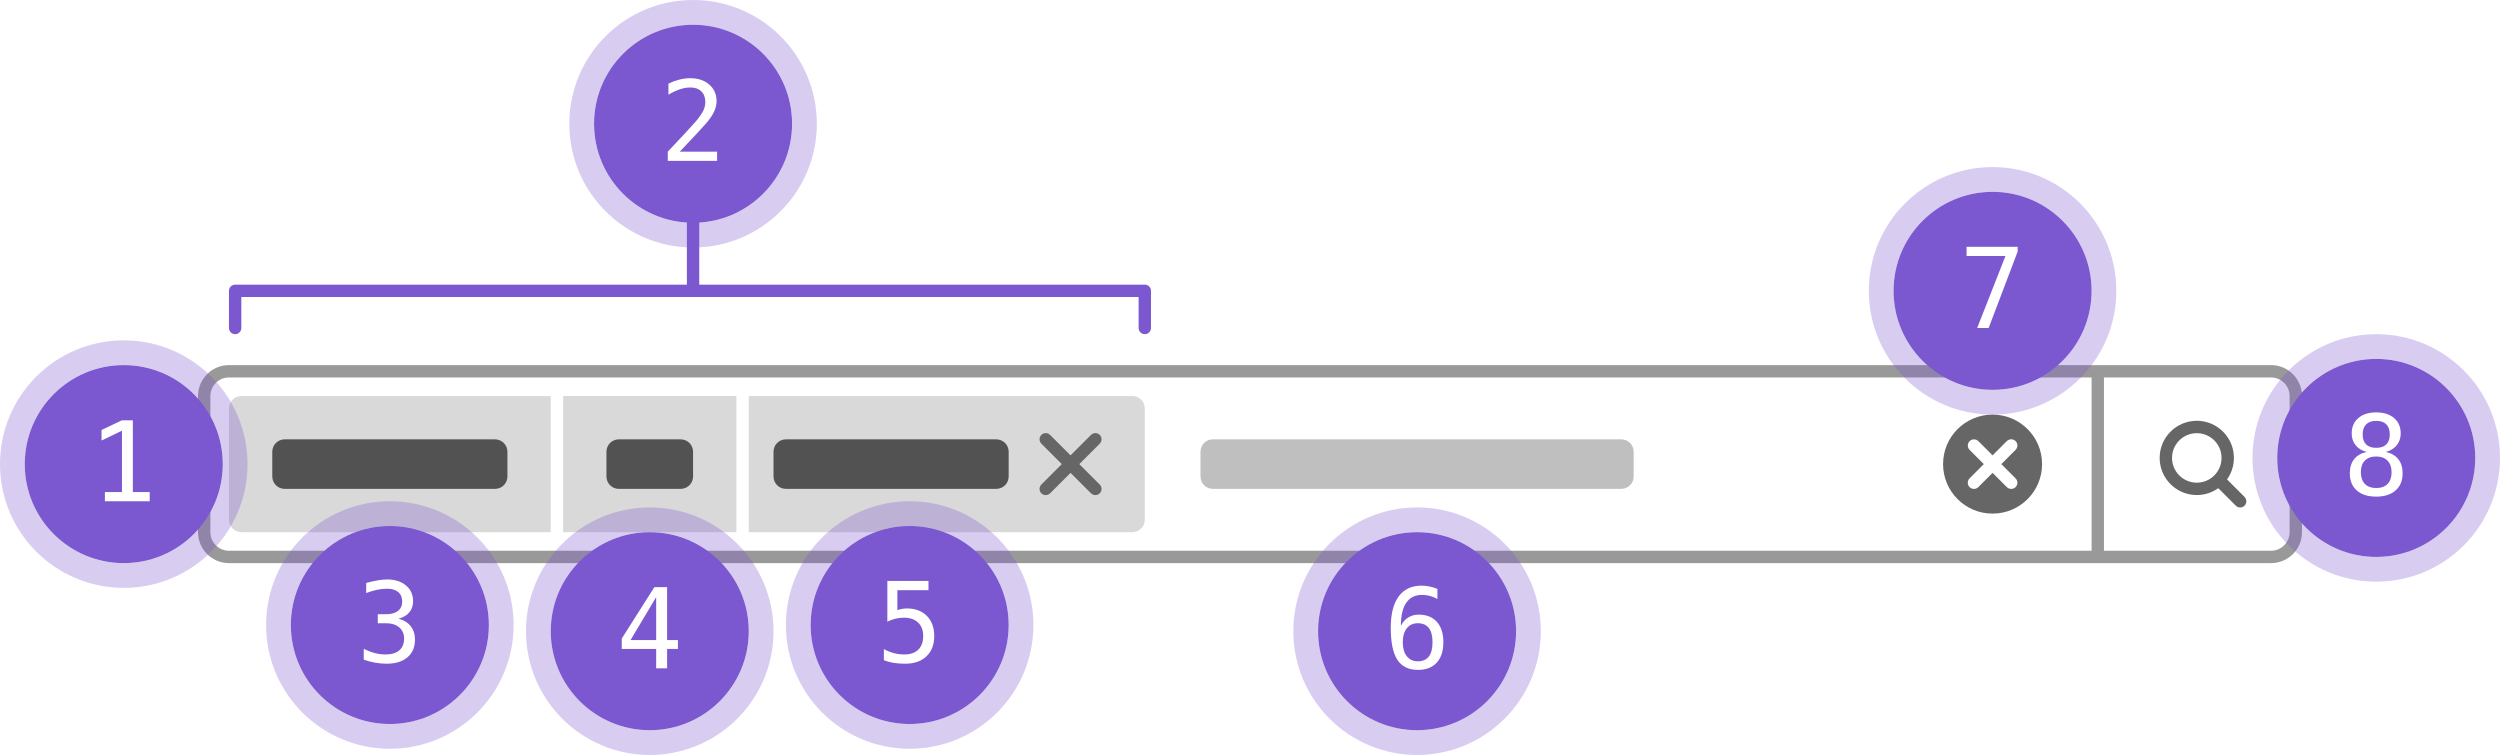
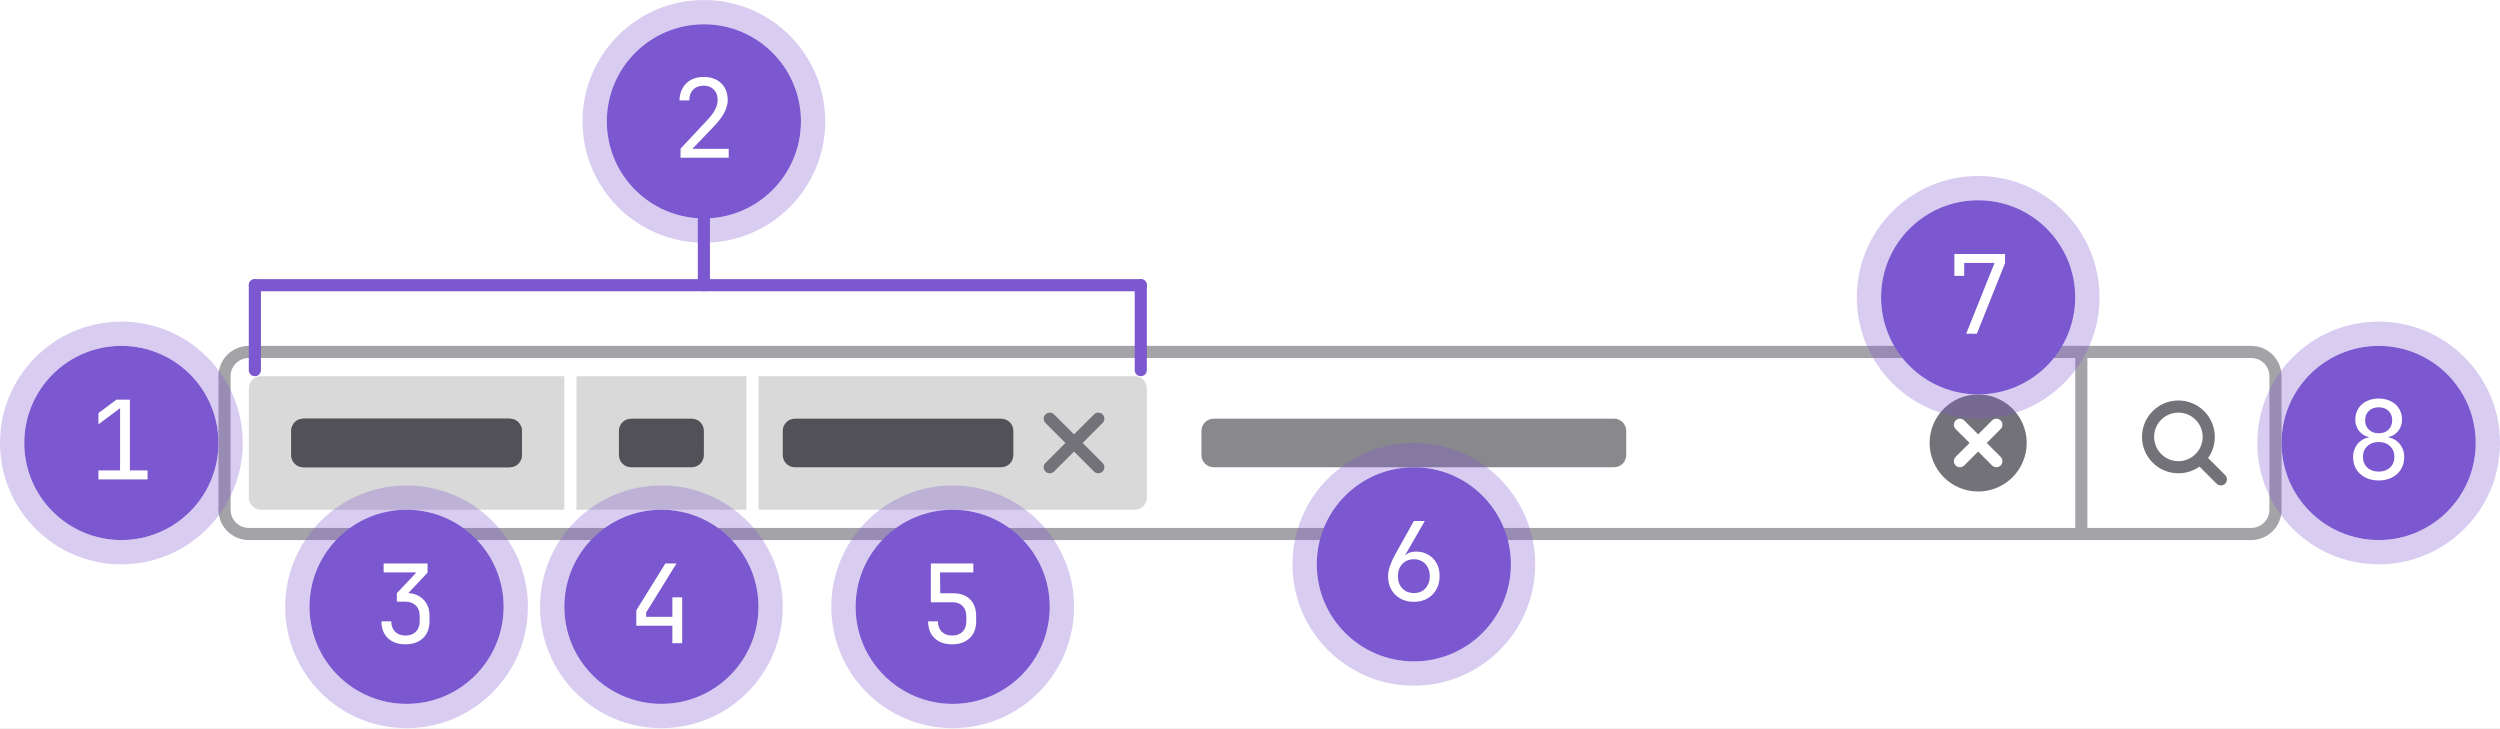
- <svg xmlns="http://www.w3.org/2000/svg" width="404" height="122" fill="none">
-   <g clip-path="url(#a)">
-     <path fill="#fff" d="M0 0h404v122H0z" />
-     <rect x="33" y="60" width="338" height="30" rx="4" fill="#fff" stroke="#999" stroke-width="2" />
-     <path fill-rule="evenodd" clip-rule="evenodd" d="M358.477 78.89a6 6 0 1 1 1.414-1.414l2.816 2.817a1 1 0 1 1-1.414 1.414l-2.816-2.816ZM359 74a4 4 0 1 1-8 0 4 4 0 0 1 8 0Z" fill="#666" />
-     <path d="M339 60v30" stroke="#999" stroke-width="2" />
-     <g clip-path="url(#b)">
-       <path fill-rule="evenodd" clip-rule="evenodd" d="M322 83a8 8 0 1 0 0-16 8 8 0 0 0 0 16Zm-3.707-11.707a1 1 0 0 1 1.414 0L322 73.586l2.293-2.293a1 1 0 1 1 1.414 1.414L323.414 75l2.293 2.293a1 1 0 1 1-1.414 1.414L322 76.414l-2.293 2.293a1 1 0 1 1-1.414-1.414L320.586 75l-2.293-2.293a1 1 0 0 1 0-1.414Z" fill="#666" />
+ <svg xmlns="http://www.w3.org/2000/svg" width="412" height="120" viewBox="0 0 412 120" fill="none">
+   <g clip-path="url(#clip0_10141_21073)">
+     <rect width="412" height="120" fill="white" />
+     <rect x="37" y="58" width="338" height="30" rx="4" fill="white" stroke="#A4A3A8" stroke-width="2" />
+     <path fill-rule="evenodd" clip-rule="evenodd" d="M362.477 76.891C361.496 77.589 360.296 78 359 78C355.686 78 353 75.314 353 72C353 68.686 355.686 66 359 66C362.314 66 365 68.686 365 72C365 73.296 364.589 74.496 363.891 75.477L366.707 78.293C367.098 78.683 367.098 79.317 366.707 79.707C366.317 80.098 365.683 80.098 365.293 79.707L362.477 76.891ZM363 72C363 74.209 361.209 76 359 76C356.791 76 355 74.209 355 72C355 69.791 356.791 68 359 68C361.209 68 363 69.791 363 72Z" fill="#737278" />
+     <path d="M343 58V88" stroke="#A4A3A8" stroke-width="2" />
+     <g clip-path="url(#clip1_10141_21073)">
+       <path fill-rule="evenodd" clip-rule="evenodd" d="M326 81C330.418 81 334 77.418 334 73C334 68.582 330.418 65 326 65C321.582 65 318 68.582 318 73C318 77.418 321.582 81 326 81ZM322.293 69.293C322.683 68.902 323.317 68.902 323.707 69.293L326 71.586L328.293 69.293C328.683 68.902 329.317 68.902 329.707 69.293C330.098 69.683 330.098 70.317 329.707 70.707L327.414 73L329.707 75.293C330.098 75.683 330.098 76.317 329.707 76.707C329.317 77.098 328.683 77.098 328.293 76.707L326 74.414L323.707 76.707C323.317 77.098 322.683 77.098 322.293 76.707C321.902 76.317 321.902 75.683 322.293 75.293L324.586 73L322.293 70.707C321.902 70.317 321.902 69.683 322.293 69.293Z" fill="#737278" />
    </g>
-     <rect x="194" y="71" width="70" height="8" rx="2" fill="#BFBFBF" />
-     <path d="M37 66a2 2 0 0 1 2-2h50v22H39a2 2 0 0 1-2-2V66Z" fill="#D9D9D9" />
-     <rect x="44" y="71" width="38" height="8" rx="2" fill="#525252" />
-     <path fill="#D9D9D9" d="M91 64h28v22H91z" />
-     <rect x="98" y="71" width="14" height="8" rx="2" fill="#525252" />
-     <path d="M121 64h62a2 2 0 0 1 2 2v18a2 2 0 0 1-2 2h-62V64Z" fill="#D9D9D9" />
-     <rect x="125" y="71" width="38" height="8" rx="2" fill="#525252" />
-     <path d="M176.293 70.293a1 1 0 1 1 1.414 1.414L174.414 75l3.293 3.293a1 1 0 1 1-1.414 1.414L173 76.414l-3.293 3.293a1 1 0 1 1-1.414-1.414L171.586 75l-3.293-3.293a1 1 0 1 1 1.414-1.414L173 73.586l3.293-3.293Z" fill="#666" />
-     <circle cx="20" cy="75" r="16" fill="#7B58CF" />
-     <circle cx="20" cy="75" r="18" stroke="#7B58CF" stroke-opacity=".3" stroke-width="4" />
-     <path d="M16.95 79.515h2.76V69.6l-3.305 1.59v-1.705l3.287-1.564h1.776v11.593h2.724V81H16.95v-1.485Z" fill="#fff" />
-     <circle cx="112" cy="20" r="16" fill="#7B58CF" />
-     <circle cx="112" cy="20" r="18" stroke="#7B58CF" stroke-opacity=".3" stroke-width="4" />
-     <path d="M109.855 24.506h6.03V26h-7.972v-1.494a353.699 353.699 0 0 0 2.874-3.059 72.85 72.85 0 0 0 1.696-1.872c.586-.715.982-1.292 1.187-1.731.205-.446.308-.9.308-1.363 0-.732-.217-1.306-.651-1.722-.428-.416-1.016-.624-1.766-.624-.534 0-1.093.096-1.679.29a9.412 9.412 0 0 0-1.863.879V13.51a9.607 9.607 0 0 1 1.775-.65 7.119 7.119 0 0 1 1.731-.22c1.284 0 2.315.342 3.094 1.028.785.68 1.178 1.573 1.178 2.68 0 .563-.132 1.126-.396 1.688-.257.563-.679 1.184-1.265 1.863-.328.381-.806.909-1.433 1.582-.621.674-1.57 1.682-2.848 3.024Z" fill="#fff" />
-     <path d="M112 47V33M38 53v-6h147v6" stroke="#7B58CF" stroke-width="2" stroke-linecap="round" stroke-linejoin="round" />
-     <circle cx="63" cy="101" r="16" fill="#7B58CF" />
-     <circle cx="63" cy="101" r="18" stroke="#7B58CF" stroke-opacity=".3" stroke-width="4" />
-     <path d="M64.397 99.978c.862.228 1.521.635 1.978 1.221.457.58.686 1.307.686 2.18 0 1.207-.408 2.156-1.222 2.848-.809.685-1.93 1.028-3.366 1.028-.604 0-1.22-.056-1.846-.167a11.842 11.842 0 0 1-1.846-.484v-1.766a8.56 8.56 0 0 0 1.767.694c.58.153 1.157.229 1.731.229.973 0 1.72-.22 2.241-.659.522-.44.783-1.073.783-1.899 0-.762-.261-1.365-.782-1.81-.522-.452-1.228-.677-2.119-.677H61.05v-1.46h1.353c.815 0 1.45-.178 1.908-.535.457-.358.685-.856.685-1.494 0-.674-.214-1.19-.642-1.547-.421-.364-1.025-.545-1.81-.545a7.85 7.85 0 0 0-1.617.175 11.47 11.47 0 0 0-1.75.528v-1.635a21.833 21.833 0 0 1 1.89-.422 9.018 9.018 0 0 1 1.477-.14c1.277 0 2.297.322 3.059.966.767.64 1.15 1.489 1.15 2.55 0 .72-.201 1.32-.605 1.801-.399.48-.982.82-1.75 1.02Z" fill="#fff" />
-     <circle cx="105" cy="102" r="16" fill="#7B58CF" />
-     <circle cx="105" cy="102" r="18" stroke="#7B58CF" stroke-opacity=".3" stroke-width="4" />
-     <path d="m106.037 96.495-4.14 6.935h4.14v-6.935Zm-.29-1.617h2.057v8.552h1.749v1.441h-1.749V108h-1.767v-3.129h-5.563v-1.679l5.273-8.314Z" fill="#fff" />
-     <circle cx="147" cy="101" r="16" fill="#7B58CF" />
-     <circle cx="147" cy="101" r="18" stroke="#7B58CF" stroke-opacity=".3" stroke-width="4" />
-     <path d="M143.396 93.878h6.645v1.494h-5.027v3.226a4 4 0 0 1 .756-.203 4.3 4.3 0 0 1 .773-.07c1.359 0 2.437.402 3.234 1.204.797.803 1.196 1.89 1.196 3.261 0 1.383-.419 2.473-1.257 3.27-.832.796-1.972 1.195-3.419 1.195a12.02 12.02 0 0 1-1.916-.141 7.011 7.011 0 0 1-1.547-.422v-1.801a7.481 7.481 0 0 0 1.626.659c.545.14 1.102.211 1.67.211.978 0 1.731-.258 2.259-.774.533-.515.799-1.248.799-2.197 0-.937-.275-1.667-.826-2.188-.545-.522-1.306-.783-2.285-.783-.474 0-.937.056-1.389.167a5.387 5.387 0 0 0-1.292.484v-6.592Z" fill="#fff" />
-     <circle cx="229" cy="102" r="16" fill="#7B58CF" />
-     <circle cx="229" cy="102" r="18" stroke="#7B58CF" stroke-opacity=".3" stroke-width="4" />
-     <path d="M232.287 95.168v1.635a4.73 4.73 0 0 0-1.178-.492 4.773 4.773 0 0 0-1.3-.176c-1.125 0-1.978.425-2.558 1.274-.58.844-.87 2.089-.87 3.736.281-.586.671-1.035 1.169-1.345.498-.317 1.069-.475 1.714-.475 1.265 0 2.244.39 2.935 1.169.697.774 1.046 1.872 1.046 3.296 0 1.418-.357 2.517-1.072 3.296-.715.779-1.72 1.169-3.015 1.169-1.523 0-2.639-.545-3.348-1.635-.709-1.096-1.064-2.818-1.064-5.168 0-2.215.425-3.902 1.275-5.062.855-1.166 2.091-1.75 3.708-1.75.434 0 .868.047 1.301.141.434.088.853.217 1.257.387Zm-3.164 5.546c-.756 0-1.351.272-1.784.817-.434.545-.651 1.298-.651 2.259 0 .961.217 1.714.651 2.259.433.545 1.028.817 1.784.817.785 0 1.377-.258 1.775-.773.399-.522.598-1.289.598-2.303 0-1.019-.199-1.787-.598-2.303-.398-.515-.99-.773-1.775-.773Z" fill="#fff" />
-     <circle cx="322" cy="47" r="16" fill="#7B58CF" />
-     <circle cx="322" cy="47" r="18" stroke="#7B58CF" stroke-opacity=".3" stroke-width="4" />
-     <path d="M317.799 39.878h8.262v.756L321.367 53h-1.854l4.57-11.628h-6.284v-1.494Z" fill="#fff" />
-     <circle cx="384" cy="74" r="16" fill="#7B58CF" />
-     <circle cx="384" cy="74" r="18" stroke="#7B58CF" stroke-opacity=".3" stroke-width="4" />
-     <path d="M383.991 73.769c-.791 0-1.403.222-1.837.667-.427.44-.641 1.064-.641 1.873 0 .808.216 1.438.65 1.89.44.445 1.049.667 1.828.667.797 0 1.409-.22 1.837-.659.434-.445.651-1.078.651-1.898 0-.803-.22-1.427-.66-1.873-.433-.445-1.043-.667-1.828-.667Zm-1.547-.739c-.756-.193-1.347-.553-1.775-1.08-.422-.528-.633-1.164-.633-1.908 0-1.043.355-1.87 1.064-2.478.709-.616 1.672-.923 2.891-.923 1.225 0 2.192.307 2.901.922.709.61 1.063 1.436 1.063 2.479 0 .744-.214 1.38-.642 1.907-.421.528-1.01.888-1.766 1.081.879.194 1.55.583 2.013 1.17.468.585.703 1.344.703 2.276 0 1.183-.378 2.109-1.134 2.777-.756.668-1.802 1.002-3.138 1.002-1.336 0-2.382-.331-3.137-.993-.75-.668-1.125-1.591-1.125-2.769 0-.937.231-1.7.694-2.285.469-.592 1.142-.984 2.021-1.178Zm-.641-2.821c0 .703.187 1.24.562 1.608.375.37.917.554 1.626.554.715 0 1.26-.184 1.635-.554.375-.369.562-.905.562-1.608 0-.715-.187-1.26-.562-1.635-.369-.375-.914-.562-1.635-.562-.709 0-1.251.19-1.626.571-.375.375-.562.917-.562 1.626Z" fill="#fff" />
+     <rect x="198" y="69" width="70" height="8" rx="2" fill="#89888D" />
+     <path d="M41 64C41 62.895 41.895 62 43 62H93V84H43C41.895 84 41 83.105 41 82V64Z" fill="#D9D9D9" />
+     <rect x="48" y="69" width="38" height="8" rx="2" fill="#535158" />
+     <rect x="48" y="69" width="38" height="8" rx="2" fill="#535158" />
+     <rect width="28" height="22" transform="translate(95 62)" fill="#D9D9D9" />
+     <rect x="102" y="69" width="14" height="8" rx="2" fill="#535158" />
+     <path d="M125 62H187C188.105 62 189 62.895 189 64V82C189 83.105 188.105 84 187 84H125V62Z" fill="#D9D9D9" />
+     <rect x="129" y="69" width="38" height="8" rx="2" fill="#535158" />
+     <path d="M180.293 68.293C180.683 67.902 181.317 67.902 181.707 68.293C182.098 68.683 182.098 69.317 181.707 69.707L178.414 73L181.707 76.293C182.098 76.683 182.098 77.317 181.707 77.707C181.317 78.098 180.683 78.098 180.293 77.707L177 74.414L173.707 77.707C173.317 78.098 172.683 78.098 172.293 77.707C171.902 77.317 171.902 76.683 172.293 76.293L175.586 73L172.293 69.707C171.902 69.317 171.902 68.683 172.293 68.293C172.683 67.902 173.317 67.902 173.707 68.293L177 71.586L180.293 68.293Z" fill="#737278" />
+     <circle cx="392" cy="73" r="16" fill="#7B58CF" />
+     <circle cx="392" cy="73" r="18" stroke="#7B58CF" stroke-opacity="0.3" stroke-width="4" />
+     <path d="M392.004 79.18C391.176 79.18 390.444 79.018 389.808 78.694C389.172 78.37 388.674 77.92 388.314 77.344C387.966 76.756 387.792 76.084 387.792 75.328C387.792 74.776 387.9 74.272 388.116 73.816C388.332 73.36 388.632 72.982 389.016 72.682C389.412 72.37 389.874 72.172 390.402 72.088V72.034C389.718 71.878 389.172 71.536 388.764 71.008C388.356 70.468 388.152 69.85 388.152 69.154C388.152 68.47 388.314 67.87 388.638 67.354C388.962 66.826 389.412 66.418 389.988 66.13C390.576 65.83 391.248 65.68 392.004 65.68C392.772 65.68 393.444 65.83 394.02 66.13C394.596 66.418 395.046 66.826 395.37 67.354C395.694 67.87 395.856 68.47 395.856 69.154C395.856 69.85 395.652 70.468 395.244 71.008C394.836 71.536 394.29 71.878 393.606 72.034V72.088C394.134 72.172 394.59 72.37 394.974 72.682C395.37 72.982 395.676 73.36 395.892 73.816C396.108 74.272 396.216 74.776 396.216 75.328C396.216 76.084 396.036 76.756 395.676 77.344C395.328 77.92 394.836 78.37 394.2 78.694C393.576 79.018 392.844 79.18 392.004 79.18ZM392.004 77.722C392.772 77.722 393.396 77.5 393.876 77.056C394.356 76.6 394.596 76.012 394.596 75.292C394.596 74.56 394.356 73.972 393.876 73.528C393.396 73.072 392.772 72.844 392.004 72.844C391.236 72.844 390.612 73.072 390.132 73.528C389.652 73.972 389.412 74.56 389.412 75.292C389.412 76.012 389.652 76.6 390.132 77.056C390.612 77.5 391.236 77.722 392.004 77.722ZM392.004 71.404C392.676 71.404 393.216 71.206 393.624 70.81C394.032 70.414 394.236 69.898 394.236 69.262C394.236 68.626 394.032 68.11 393.624 67.714C393.216 67.318 392.676 67.12 392.004 67.12C391.344 67.12 390.804 67.318 390.384 67.714C389.976 68.11 389.772 68.626 389.772 69.262C389.772 69.898 389.976 70.414 390.384 70.81C390.804 71.206 391.344 71.404 392.004 71.404Z" fill="white" />
+     <circle cx="326" cy="49" r="16" fill="#7B58CF" />
+     <circle cx="326" cy="49" r="18" stroke="#7B58CF" stroke-opacity="0.3" stroke-width="4" />
+     <path d="M324.024 55L328.704 43.336H323.7V45.46H322.08V41.86H330.432V43.372L325.788 55H324.024Z" fill="white" />
+     <circle cx="233" cy="93" r="16" fill="#7B58CF" />
+     <circle cx="233" cy="93" r="18" stroke="#7B58CF" stroke-opacity="0.3" stroke-width="4" />
+     <path d="M233.022 99.18C232.182 99.18 231.438 99.006 230.79 98.658C230.154 98.298 229.656 97.806 229.296 97.182C228.936 96.546 228.756 95.814 228.756 94.986C228.756 94.41 228.864 93.822 229.08 93.222C229.296 92.61 229.59 91.974 229.962 91.314L233.004 85.86H234.804L231.564 91.494L231.618 91.53C231.774 91.326 232.008 91.17 232.32 91.062C232.632 90.954 232.974 90.9 233.346 90.9C234.126 90.9 234.804 91.074 235.38 91.422C235.968 91.758 236.424 92.226 236.748 92.826C237.084 93.426 237.252 94.122 237.252 94.914C237.252 95.754 237.072 96.498 236.712 97.146C236.352 97.782 235.854 98.28 235.218 98.64C234.594 99 233.862 99.18 233.022 99.18ZM233.004 97.74C233.532 97.74 233.988 97.626 234.372 97.398C234.768 97.158 235.074 96.828 235.29 96.408C235.518 95.988 235.632 95.502 235.632 94.95C235.632 94.398 235.518 93.912 235.29 93.492C235.074 93.072 234.768 92.748 234.372 92.52C233.988 92.28 233.532 92.16 233.004 92.16C232.488 92.16 232.032 92.28 231.636 92.52C231.24 92.748 230.928 93.072 230.7 93.492C230.484 93.912 230.376 94.398 230.376 94.95C230.376 95.502 230.484 95.988 230.7 96.408C230.928 96.828 231.24 97.158 231.636 97.398C232.032 97.626 232.488 97.74 233.004 97.74Z" fill="white" />
+     <circle cx="157" cy="100" r="16" fill="#7B58CF" />
+     <circle cx="157" cy="100" r="18" stroke="#7B58CF" stroke-opacity="0.3" stroke-width="4" />
+     <path d="M156.896 106.18C155.684 106.18 154.724 105.844 154.016 105.172C153.308 104.488 152.954 103.564 152.954 102.4H154.574C154.574 103.12 154.784 103.69 155.204 104.11C155.624 104.53 156.194 104.74 156.914 104.74C157.634 104.74 158.204 104.53 158.624 104.11C159.044 103.69 159.254 103.12 159.254 102.4V101.59C159.254 100.87 159.05 100.3 158.642 99.88C158.234 99.46 157.682 99.25 156.986 99.25H153.404V92.86H160.406V94.336H154.916L154.952 97.774H157.076C158.288 97.774 159.224 98.11 159.884 98.782C160.544 99.442 160.874 100.378 160.874 101.59V102.4C160.874 103.564 160.514 104.488 159.794 105.172C159.086 105.844 158.12 106.18 156.896 106.18Z" fill="white" />
+     <circle cx="109" cy="100" r="16" fill="#7B58CF" />
+     <circle cx="109" cy="100" r="18" stroke="#7B58CF" stroke-opacity="0.3" stroke-width="4" />
+     <path d="M110.804 106V103.12H104.864V100.582L109.652 92.86H111.488L106.484 100.942V101.644H110.804V98.44H112.424V106H110.804Z" fill="white" />
+     <circle cx="67" cy="100" r="16" fill="#7B58CF" />
+     <circle cx="67" cy="100" r="18" stroke="#7B58CF" stroke-opacity="0.3" stroke-width="4" />
+     <path d="M66.805 106.18C65.594 106.18 64.633 105.844 63.925 105.172C63.218 104.488 62.864 103.564 62.864 102.4H64.484C64.484 103.12 64.694 103.69 65.114 104.11C65.534 104.53 66.103 104.74 66.823 104.74C67.543 104.74 68.114 104.53 68.534 104.11C68.954 103.69 69.163 103.12 69.163 102.4V101.5C69.163 100.78 68.954 100.21 68.534 99.79C68.114 99.37 67.543 99.16 66.823 99.16H65.401V97.756L68.624 94.336H63.224V92.86H70.46V94.372L66.859 98.206V97.72C68.072 97.72 69.025 98.062 69.722 98.746C70.43 99.418 70.784 100.336 70.784 101.5V102.4C70.784 103.564 70.424 104.488 69.704 105.172C68.996 105.844 68.029 106.18 66.805 106.18Z" fill="white" />
+     <circle cx="116" cy="20" r="16" fill="#7B58CF" />
+     <circle cx="116" cy="20" r="18" stroke="#7B58CF" stroke-opacity="0.3" stroke-width="4" />
+     <path d="M112.152 26V24.506L116.526 19.826C117.162 19.154 117.612 18.554 117.876 18.026C118.14 17.498 118.272 16.982 118.272 16.478C118.272 15.758 118.062 15.188 117.642 14.768C117.234 14.336 116.676 14.12 115.968 14.12C115.236 14.12 114.654 14.342 114.222 14.786C113.802 15.218 113.592 15.806 113.592 16.55H111.972C111.996 15.758 112.176 15.074 112.512 14.498C112.848 13.91 113.31 13.46 113.898 13.148C114.486 12.836 115.176 12.68 115.968 12.68C116.784 12.68 117.486 12.836 118.074 13.148C118.662 13.46 119.118 13.904 119.442 14.48C119.766 15.044 119.928 15.716 119.928 16.496C119.928 17.12 119.754 17.78 119.406 18.476C119.07 19.172 118.488 19.952 117.66 20.816L114.114 24.524H120.09V26H112.152Z" fill="white" />
+     <circle cx="20" cy="73" r="16" fill="#7B58CF" />
+     <circle cx="20" cy="73" r="18" stroke="#7B58CF" stroke-opacity="0.3" stroke-width="4" />
+     <path d="M16.224 79V77.524H19.788V67.264L16.224 69.928V68.074L19.194 65.86H21.407V77.524H24.323V79H16.224Z" fill="white" />
+     <line x1="42" y1="47" x2="188" y2="47" stroke="#7B58CF" stroke-width="2" stroke-linecap="round" />
+     <line x1="188" y1="61" x2="188" y2="47" stroke="#7B58CF" stroke-width="2" stroke-linecap="round" />
+     <line x1="42" y1="61" x2="42" y2="47" stroke="#7B58CF" stroke-width="2" stroke-linecap="round" />
+     <line x1="116" y1="47" x2="116" y2="33" stroke="#7B58CF" stroke-width="2" stroke-linecap="round" />
  </g>
  <defs>
-     <clipPath id="a">
-       <path fill="#fff" d="M0 0h404v122H0z" />
+     <clipPath id="clip0_10141_21073">
+       <rect width="412" height="120" fill="white" />
    </clipPath>
-     <clipPath id="b">
-       <path fill="#fff" transform="translate(314 67)" d="M0 0h16v16H0z" />
+     <clipPath id="clip1_10141_21073">
+       <rect width="16" height="16" fill="white" transform="translate(318 65)" />
    </clipPath>
  </defs>
</svg>
